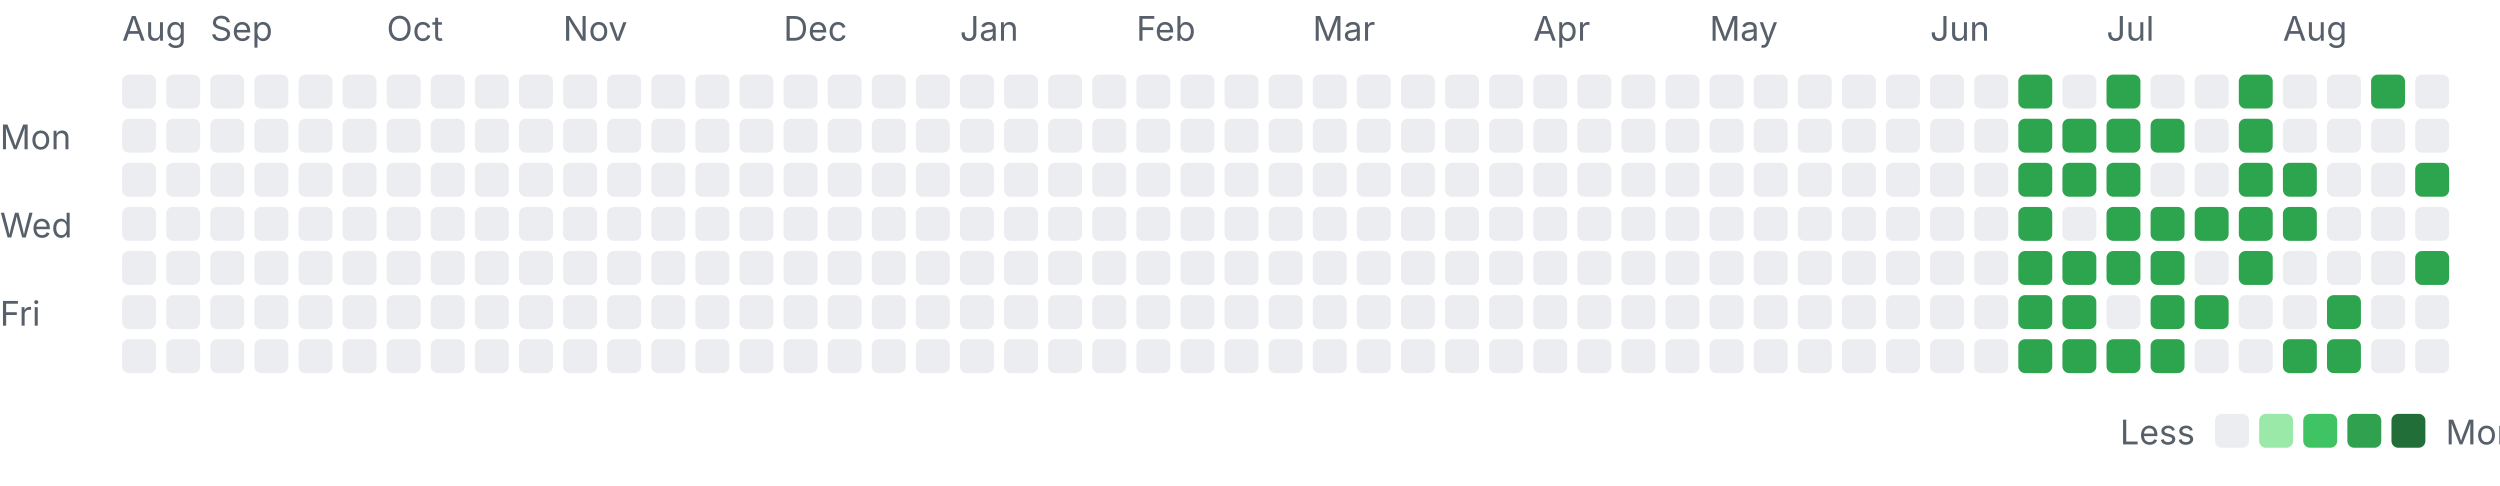
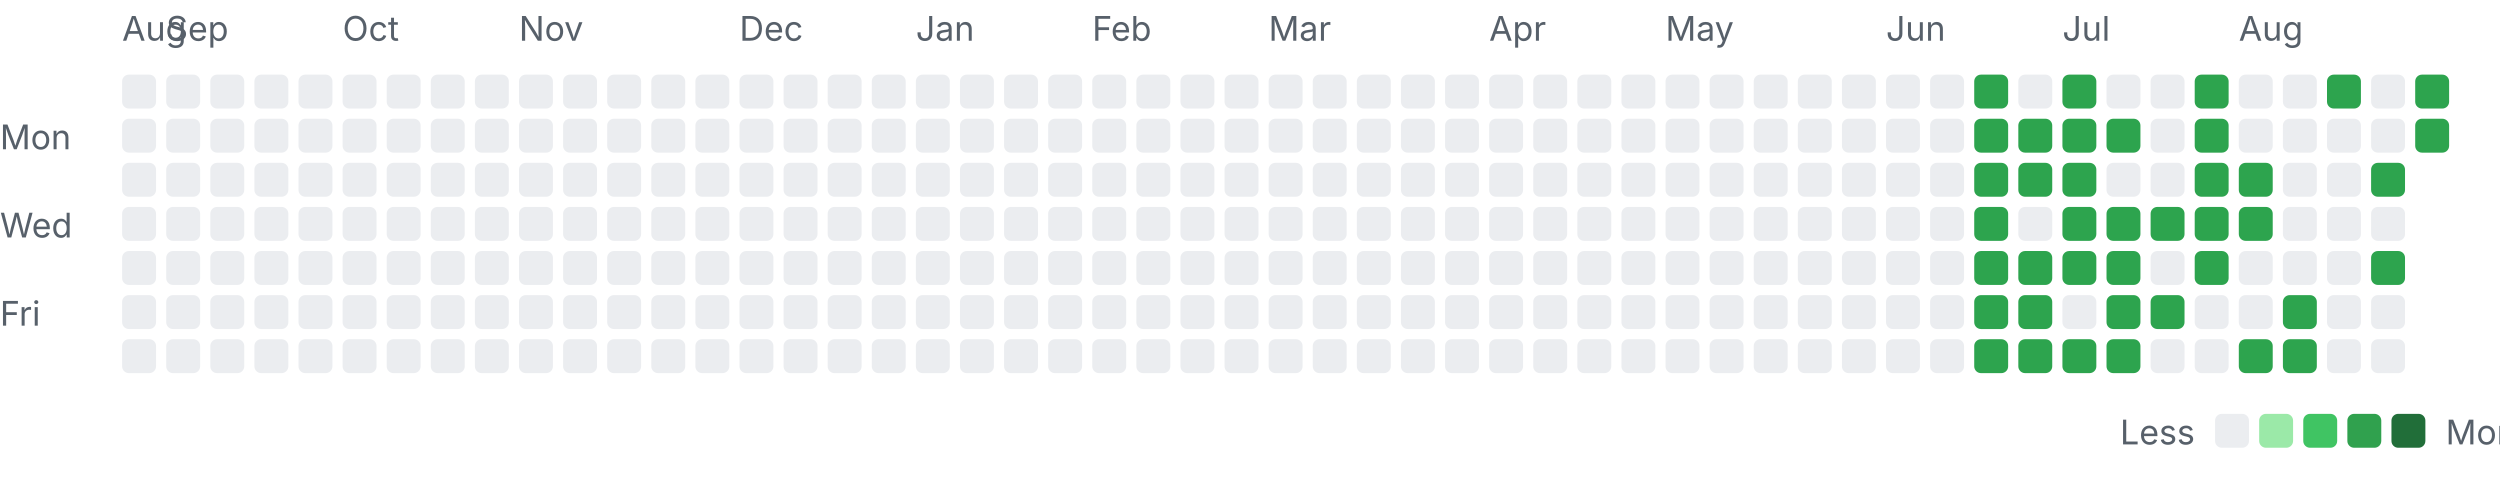
<svg xmlns="http://www.w3.org/2000/svg" viewBox="0 0 737 143" width="737" height="143" role="img" aria-label="Repository activity heatmap">
  <text x="36" y="12" font-size="10" fill="#57606a" font-family="-apple-system,BlinkMacSystemFont,Segoe UI,sans-serif">Aug</text>
-   <text x="62" y="12" font-size="10" fill="#57606a" font-family="-apple-system,BlinkMacSystemFont,Segoe UI,sans-serif">Sep</text>
-   <text x="114" y="12" font-size="10" fill="#57606a" font-family="-apple-system,BlinkMacSystemFont,Segoe UI,sans-serif">Oct</text>
-   <text x="166" y="12" font-size="10" fill="#57606a" font-family="-apple-system,BlinkMacSystemFont,Segoe UI,sans-serif">Nov</text>
-   <text x="231" y="12" font-size="10" fill="#57606a" font-family="-apple-system,BlinkMacSystemFont,Segoe UI,sans-serif">Dec</text>
-   <text x="283" y="12" font-size="10" fill="#57606a" font-family="-apple-system,BlinkMacSystemFont,Segoe UI,sans-serif">Jan</text>
-   <text x="335" y="12" font-size="10" fill="#57606a" font-family="-apple-system,BlinkMacSystemFont,Segoe UI,sans-serif">Feb</text>
-   <text x="387" y="12" font-size="10" fill="#57606a" font-family="-apple-system,BlinkMacSystemFont,Segoe UI,sans-serif">Mar</text>
-   <text x="452" y="12" font-size="10" fill="#57606a" font-family="-apple-system,BlinkMacSystemFont,Segoe UI,sans-serif">Apr</text>
-   <text x="504" y="12" font-size="10" fill="#57606a" font-family="-apple-system,BlinkMacSystemFont,Segoe UI,sans-serif">May</text>
-   <text x="569" y="12" font-size="10" fill="#57606a" font-family="-apple-system,BlinkMacSystemFont,Segoe UI,sans-serif">Jun</text>
-   <text x="621" y="12" font-size="10" fill="#57606a" font-family="-apple-system,BlinkMacSystemFont,Segoe UI,sans-serif">Jul</text>
-   <text x="673" y="12" font-size="10" fill="#57606a" font-family="-apple-system,BlinkMacSystemFont,Segoe UI,sans-serif">Aug</text>
+   <text x="49" y="12" font-size="10" fill="#57606a" font-family="-apple-system,BlinkMacSystemFont,Segoe UI,sans-serif">Sep</text>
+   <text x="101" y="12" font-size="10" fill="#57606a" font-family="-apple-system,BlinkMacSystemFont,Segoe UI,sans-serif">Oct</text>
+   <text x="153" y="12" font-size="10" fill="#57606a" font-family="-apple-system,BlinkMacSystemFont,Segoe UI,sans-serif">Nov</text>
+   <text x="218" y="12" font-size="10" fill="#57606a" font-family="-apple-system,BlinkMacSystemFont,Segoe UI,sans-serif">Dec</text>
+   <text x="270" y="12" font-size="10" fill="#57606a" font-family="-apple-system,BlinkMacSystemFont,Segoe UI,sans-serif">Jan</text>
+   <text x="322" y="12" font-size="10" fill="#57606a" font-family="-apple-system,BlinkMacSystemFont,Segoe UI,sans-serif">Feb</text>
+   <text x="374" y="12" font-size="10" fill="#57606a" font-family="-apple-system,BlinkMacSystemFont,Segoe UI,sans-serif">Mar</text>
+   <text x="439" y="12" font-size="10" fill="#57606a" font-family="-apple-system,BlinkMacSystemFont,Segoe UI,sans-serif">Apr</text>
+   <text x="491" y="12" font-size="10" fill="#57606a" font-family="-apple-system,BlinkMacSystemFont,Segoe UI,sans-serif">May</text>
+   <text x="556" y="12" font-size="10" fill="#57606a" font-family="-apple-system,BlinkMacSystemFont,Segoe UI,sans-serif">Jun</text>
+   <text x="608" y="12" font-size="10" fill="#57606a" font-family="-apple-system,BlinkMacSystemFont,Segoe UI,sans-serif">Jul</text>
+   <text x="660" y="12" font-size="10" fill="#57606a" font-family="-apple-system,BlinkMacSystemFont,Segoe UI,sans-serif">Aug</text>
  <text x="0" y="44" font-size="10" fill="#57606a" font-family="-apple-system,BlinkMacSystemFont,Segoe UI,sans-serif">Mon</text>
  <text x="0" y="70" font-size="10" fill="#57606a" font-family="-apple-system,BlinkMacSystemFont,Segoe UI,sans-serif">Wed</text>
  <text x="0" y="96" font-size="10" fill="#57606a" font-family="-apple-system,BlinkMacSystemFont,Segoe UI,sans-serif">Fri</text>
  <text x="625" y="131" font-size="10" fill="#57606a" font-family="-apple-system,BlinkMacSystemFont,Segoe UI,sans-serif">Less</text>
  <rect x="653" y="122" width="10" height="10" rx="2" fill="#ebedf0" />
  <rect x="666" y="122" width="10" height="10" rx="2" fill="#9be9a8" />
  <rect x="679" y="122" width="10" height="10" rx="2" fill="#40c463" />
  <rect x="692" y="122" width="10" height="10" rx="2" fill="#30a14e" />
  <rect x="705" y="122" width="10" height="10" rx="2" fill="#216e39" />
  <text x="721" y="131" font-size="10" fill="#57606a" font-family="-apple-system,BlinkMacSystemFont,Segoe UI,sans-serif">More</text>
  <rect x="36" y="22" width="10" height="10" rx="2" fill="#ebedf0" />
  <rect x="36" y="35" width="10" height="10" rx="2" fill="#ebedf0" />
  <rect x="36" y="48" width="10" height="10" rx="2" fill="#ebedf0" />
  <rect x="36" y="61" width="10" height="10" rx="2" fill="#ebedf0" />
  <rect x="36" y="74" width="10" height="10" rx="2" fill="#ebedf0" />
  <rect x="36" y="87" width="10" height="10" rx="2" fill="#ebedf0" />
  <rect x="36" y="100" width="10" height="10" rx="2" fill="#ebedf0" />
  <rect x="49" y="22" width="10" height="10" rx="2" fill="#ebedf0" />
  <rect x="49" y="35" width="10" height="10" rx="2" fill="#ebedf0" />
  <rect x="49" y="48" width="10" height="10" rx="2" fill="#ebedf0" />
  <rect x="49" y="61" width="10" height="10" rx="2" fill="#ebedf0" />
  <rect x="49" y="74" width="10" height="10" rx="2" fill="#ebedf0" />
  <rect x="49" y="87" width="10" height="10" rx="2" fill="#ebedf0" />
  <rect x="49" y="100" width="10" height="10" rx="2" fill="#ebedf0" />
  <rect x="62" y="22" width="10" height="10" rx="2" fill="#ebedf0" />
  <rect x="62" y="35" width="10" height="10" rx="2" fill="#ebedf0" />
  <rect x="62" y="48" width="10" height="10" rx="2" fill="#ebedf0" />
  <rect x="62" y="61" width="10" height="10" rx="2" fill="#ebedf0" />
  <rect x="62" y="74" width="10" height="10" rx="2" fill="#ebedf0" />
  <rect x="62" y="87" width="10" height="10" rx="2" fill="#ebedf0" />
  <rect x="62" y="100" width="10" height="10" rx="2" fill="#ebedf0" />
  <rect x="75" y="22" width="10" height="10" rx="2" fill="#ebedf0" />
  <rect x="75" y="35" width="10" height="10" rx="2" fill="#ebedf0" />
  <rect x="75" y="48" width="10" height="10" rx="2" fill="#ebedf0" />
  <rect x="75" y="61" width="10" height="10" rx="2" fill="#ebedf0" />
  <rect x="75" y="74" width="10" height="10" rx="2" fill="#ebedf0" />
  <rect x="75" y="87" width="10" height="10" rx="2" fill="#ebedf0" />
  <rect x="75" y="100" width="10" height="10" rx="2" fill="#ebedf0" />
  <rect x="88" y="22" width="10" height="10" rx="2" fill="#ebedf0" />
  <rect x="88" y="35" width="10" height="10" rx="2" fill="#ebedf0" />
  <rect x="88" y="48" width="10" height="10" rx="2" fill="#ebedf0" />
  <rect x="88" y="61" width="10" height="10" rx="2" fill="#ebedf0" />
  <rect x="88" y="74" width="10" height="10" rx="2" fill="#ebedf0" />
  <rect x="88" y="87" width="10" height="10" rx="2" fill="#ebedf0" />
  <rect x="88" y="100" width="10" height="10" rx="2" fill="#ebedf0" />
  <rect x="101" y="22" width="10" height="10" rx="2" fill="#ebedf0" />
  <rect x="101" y="35" width="10" height="10" rx="2" fill="#ebedf0" />
  <rect x="101" y="48" width="10" height="10" rx="2" fill="#ebedf0" />
  <rect x="101" y="61" width="10" height="10" rx="2" fill="#ebedf0" />
  <rect x="101" y="74" width="10" height="10" rx="2" fill="#ebedf0" />
  <rect x="101" y="87" width="10" height="10" rx="2" fill="#ebedf0" />
  <rect x="101" y="100" width="10" height="10" rx="2" fill="#ebedf0" />
  <rect x="114" y="22" width="10" height="10" rx="2" fill="#ebedf0" />
  <rect x="114" y="35" width="10" height="10" rx="2" fill="#ebedf0" />
  <rect x="114" y="48" width="10" height="10" rx="2" fill="#ebedf0" />
  <rect x="114" y="61" width="10" height="10" rx="2" fill="#ebedf0" />
  <rect x="114" y="74" width="10" height="10" rx="2" fill="#ebedf0" />
  <rect x="114" y="87" width="10" height="10" rx="2" fill="#ebedf0" />
  <rect x="114" y="100" width="10" height="10" rx="2" fill="#ebedf0" />
  <rect x="127" y="22" width="10" height="10" rx="2" fill="#ebedf0" />
  <rect x="127" y="35" width="10" height="10" rx="2" fill="#ebedf0" />
  <rect x="127" y="48" width="10" height="10" rx="2" fill="#ebedf0" />
  <rect x="127" y="61" width="10" height="10" rx="2" fill="#ebedf0" />
  <rect x="127" y="74" width="10" height="10" rx="2" fill="#ebedf0" />
  <rect x="127" y="87" width="10" height="10" rx="2" fill="#ebedf0" />
  <rect x="127" y="100" width="10" height="10" rx="2" fill="#ebedf0" />
  <rect x="140" y="22" width="10" height="10" rx="2" fill="#ebedf0" />
  <rect x="140" y="35" width="10" height="10" rx="2" fill="#ebedf0" />
  <rect x="140" y="48" width="10" height="10" rx="2" fill="#ebedf0" />
  <rect x="140" y="61" width="10" height="10" rx="2" fill="#ebedf0" />
  <rect x="140" y="74" width="10" height="10" rx="2" fill="#ebedf0" />
  <rect x="140" y="87" width="10" height="10" rx="2" fill="#ebedf0" />
  <rect x="140" y="100" width="10" height="10" rx="2" fill="#ebedf0" />
  <rect x="153" y="22" width="10" height="10" rx="2" fill="#ebedf0" />
  <rect x="153" y="35" width="10" height="10" rx="2" fill="#ebedf0" />
  <rect x="153" y="48" width="10" height="10" rx="2" fill="#ebedf0" />
  <rect x="153" y="61" width="10" height="10" rx="2" fill="#ebedf0" />
  <rect x="153" y="74" width="10" height="10" rx="2" fill="#ebedf0" />
  <rect x="153" y="87" width="10" height="10" rx="2" fill="#ebedf0" />
  <rect x="153" y="100" width="10" height="10" rx="2" fill="#ebedf0" />
  <rect x="166" y="22" width="10" height="10" rx="2" fill="#ebedf0" />
  <rect x="166" y="35" width="10" height="10" rx="2" fill="#ebedf0" />
  <rect x="166" y="48" width="10" height="10" rx="2" fill="#ebedf0" />
  <rect x="166" y="61" width="10" height="10" rx="2" fill="#ebedf0" />
  <rect x="166" y="74" width="10" height="10" rx="2" fill="#ebedf0" />
  <rect x="166" y="87" width="10" height="10" rx="2" fill="#ebedf0" />
  <rect x="166" y="100" width="10" height="10" rx="2" fill="#ebedf0" />
  <rect x="179" y="22" width="10" height="10" rx="2" fill="#ebedf0" />
  <rect x="179" y="35" width="10" height="10" rx="2" fill="#ebedf0" />
  <rect x="179" y="48" width="10" height="10" rx="2" fill="#ebedf0" />
  <rect x="179" y="61" width="10" height="10" rx="2" fill="#ebedf0" />
  <rect x="179" y="74" width="10" height="10" rx="2" fill="#ebedf0" />
  <rect x="179" y="87" width="10" height="10" rx="2" fill="#ebedf0" />
  <rect x="179" y="100" width="10" height="10" rx="2" fill="#ebedf0" />
  <rect x="192" y="22" width="10" height="10" rx="2" fill="#ebedf0" />
  <rect x="192" y="35" width="10" height="10" rx="2" fill="#ebedf0" />
  <rect x="192" y="48" width="10" height="10" rx="2" fill="#ebedf0" />
  <rect x="192" y="61" width="10" height="10" rx="2" fill="#ebedf0" />
  <rect x="192" y="74" width="10" height="10" rx="2" fill="#ebedf0" />
  <rect x="192" y="87" width="10" height="10" rx="2" fill="#ebedf0" />
  <rect x="192" y="100" width="10" height="10" rx="2" fill="#ebedf0" />
  <rect x="205" y="22" width="10" height="10" rx="2" fill="#ebedf0" />
  <rect x="205" y="35" width="10" height="10" rx="2" fill="#ebedf0" />
  <rect x="205" y="48" width="10" height="10" rx="2" fill="#ebedf0" />
  <rect x="205" y="61" width="10" height="10" rx="2" fill="#ebedf0" />
  <rect x="205" y="74" width="10" height="10" rx="2" fill="#ebedf0" />
  <rect x="205" y="87" width="10" height="10" rx="2" fill="#ebedf0" />
  <rect x="205" y="100" width="10" height="10" rx="2" fill="#ebedf0" />
  <rect x="218" y="22" width="10" height="10" rx="2" fill="#ebedf0" />
  <rect x="218" y="35" width="10" height="10" rx="2" fill="#ebedf0" />
  <rect x="218" y="48" width="10" height="10" rx="2" fill="#ebedf0" />
  <rect x="218" y="61" width="10" height="10" rx="2" fill="#ebedf0" />
  <rect x="218" y="74" width="10" height="10" rx="2" fill="#ebedf0" />
  <rect x="218" y="87" width="10" height="10" rx="2" fill="#ebedf0" />
  <rect x="218" y="100" width="10" height="10" rx="2" fill="#ebedf0" />
  <rect x="231" y="22" width="10" height="10" rx="2" fill="#ebedf0" />
  <rect x="231" y="35" width="10" height="10" rx="2" fill="#ebedf0" />
  <rect x="231" y="48" width="10" height="10" rx="2" fill="#ebedf0" />
  <rect x="231" y="61" width="10" height="10" rx="2" fill="#ebedf0" />
  <rect x="231" y="74" width="10" height="10" rx="2" fill="#ebedf0" />
  <rect x="231" y="87" width="10" height="10" rx="2" fill="#ebedf0" />
  <rect x="231" y="100" width="10" height="10" rx="2" fill="#ebedf0" />
  <rect x="244" y="22" width="10" height="10" rx="2" fill="#ebedf0" />
  <rect x="244" y="35" width="10" height="10" rx="2" fill="#ebedf0" />
  <rect x="244" y="48" width="10" height="10" rx="2" fill="#ebedf0" />
  <rect x="244" y="61" width="10" height="10" rx="2" fill="#ebedf0" />
  <rect x="244" y="74" width="10" height="10" rx="2" fill="#ebedf0" />
  <rect x="244" y="87" width="10" height="10" rx="2" fill="#ebedf0" />
  <rect x="244" y="100" width="10" height="10" rx="2" fill="#ebedf0" />
  <rect x="257" y="22" width="10" height="10" rx="2" fill="#ebedf0" />
  <rect x="257" y="35" width="10" height="10" rx="2" fill="#ebedf0" />
  <rect x="257" y="48" width="10" height="10" rx="2" fill="#ebedf0" />
  <rect x="257" y="61" width="10" height="10" rx="2" fill="#ebedf0" />
  <rect x="257" y="74" width="10" height="10" rx="2" fill="#ebedf0" />
  <rect x="257" y="87" width="10" height="10" rx="2" fill="#ebedf0" />
  <rect x="257" y="100" width="10" height="10" rx="2" fill="#ebedf0" />
  <rect x="270" y="22" width="10" height="10" rx="2" fill="#ebedf0" />
  <rect x="270" y="35" width="10" height="10" rx="2" fill="#ebedf0" />
  <rect x="270" y="48" width="10" height="10" rx="2" fill="#ebedf0" />
  <rect x="270" y="61" width="10" height="10" rx="2" fill="#ebedf0" />
  <rect x="270" y="74" width="10" height="10" rx="2" fill="#ebedf0" />
  <rect x="270" y="87" width="10" height="10" rx="2" fill="#ebedf0" />
  <rect x="270" y="100" width="10" height="10" rx="2" fill="#ebedf0" />
  <rect x="283" y="22" width="10" height="10" rx="2" fill="#ebedf0" />
  <rect x="283" y="35" width="10" height="10" rx="2" fill="#ebedf0" />
  <rect x="283" y="48" width="10" height="10" rx="2" fill="#ebedf0" />
  <rect x="283" y="61" width="10" height="10" rx="2" fill="#ebedf0" />
  <rect x="283" y="74" width="10" height="10" rx="2" fill="#ebedf0" />
  <rect x="283" y="87" width="10" height="10" rx="2" fill="#ebedf0" />
  <rect x="283" y="100" width="10" height="10" rx="2" fill="#ebedf0" />
  <rect x="296" y="22" width="10" height="10" rx="2" fill="#ebedf0" />
  <rect x="296" y="35" width="10" height="10" rx="2" fill="#ebedf0" />
  <rect x="296" y="48" width="10" height="10" rx="2" fill="#ebedf0" />
  <rect x="296" y="61" width="10" height="10" rx="2" fill="#ebedf0" />
  <rect x="296" y="74" width="10" height="10" rx="2" fill="#ebedf0" />
  <rect x="296" y="87" width="10" height="10" rx="2" fill="#ebedf0" />
  <rect x="296" y="100" width="10" height="10" rx="2" fill="#ebedf0" />
  <rect x="309" y="22" width="10" height="10" rx="2" fill="#ebedf0" />
  <rect x="309" y="35" width="10" height="10" rx="2" fill="#ebedf0" />
  <rect x="309" y="48" width="10" height="10" rx="2" fill="#ebedf0" />
  <rect x="309" y="61" width="10" height="10" rx="2" fill="#ebedf0" />
  <rect x="309" y="74" width="10" height="10" rx="2" fill="#ebedf0" />
  <rect x="309" y="87" width="10" height="10" rx="2" fill="#ebedf0" />
  <rect x="309" y="100" width="10" height="10" rx="2" fill="#ebedf0" />
  <rect x="322" y="22" width="10" height="10" rx="2" fill="#ebedf0" />
  <rect x="322" y="35" width="10" height="10" rx="2" fill="#ebedf0" />
  <rect x="322" y="48" width="10" height="10" rx="2" fill="#ebedf0" />
  <rect x="322" y="61" width="10" height="10" rx="2" fill="#ebedf0" />
  <rect x="322" y="74" width="10" height="10" rx="2" fill="#ebedf0" />
  <rect x="322" y="87" width="10" height="10" rx="2" fill="#ebedf0" />
  <rect x="322" y="100" width="10" height="10" rx="2" fill="#ebedf0" />
  <rect x="335" y="22" width="10" height="10" rx="2" fill="#ebedf0" />
  <rect x="335" y="35" width="10" height="10" rx="2" fill="#ebedf0" />
  <rect x="335" y="48" width="10" height="10" rx="2" fill="#ebedf0" />
  <rect x="335" y="61" width="10" height="10" rx="2" fill="#ebedf0" />
  <rect x="335" y="74" width="10" height="10" rx="2" fill="#ebedf0" />
  <rect x="335" y="87" width="10" height="10" rx="2" fill="#ebedf0" />
  <rect x="335" y="100" width="10" height="10" rx="2" fill="#ebedf0" />
  <rect x="348" y="22" width="10" height="10" rx="2" fill="#ebedf0" />
  <rect x="348" y="35" width="10" height="10" rx="2" fill="#ebedf0" />
  <rect x="348" y="48" width="10" height="10" rx="2" fill="#ebedf0" />
  <rect x="348" y="61" width="10" height="10" rx="2" fill="#ebedf0" />
  <rect x="348" y="74" width="10" height="10" rx="2" fill="#ebedf0" />
  <rect x="348" y="87" width="10" height="10" rx="2" fill="#ebedf0" />
  <rect x="348" y="100" width="10" height="10" rx="2" fill="#ebedf0" />
  <rect x="361" y="22" width="10" height="10" rx="2" fill="#ebedf0" />
  <rect x="361" y="35" width="10" height="10" rx="2" fill="#ebedf0" />
  <rect x="361" y="48" width="10" height="10" rx="2" fill="#ebedf0" />
  <rect x="361" y="61" width="10" height="10" rx="2" fill="#ebedf0" />
  <rect x="361" y="74" width="10" height="10" rx="2" fill="#ebedf0" />
  <rect x="361" y="87" width="10" height="10" rx="2" fill="#ebedf0" />
  <rect x="361" y="100" width="10" height="10" rx="2" fill="#ebedf0" />
  <rect x="374" y="22" width="10" height="10" rx="2" fill="#ebedf0" />
  <rect x="374" y="35" width="10" height="10" rx="2" fill="#ebedf0" />
  <rect x="374" y="48" width="10" height="10" rx="2" fill="#ebedf0" />
  <rect x="374" y="61" width="10" height="10" rx="2" fill="#ebedf0" />
  <rect x="374" y="74" width="10" height="10" rx="2" fill="#ebedf0" />
  <rect x="374" y="87" width="10" height="10" rx="2" fill="#ebedf0" />
  <rect x="374" y="100" width="10" height="10" rx="2" fill="#ebedf0" />
  <rect x="387" y="22" width="10" height="10" rx="2" fill="#ebedf0" />
  <rect x="387" y="35" width="10" height="10" rx="2" fill="#ebedf0" />
  <rect x="387" y="48" width="10" height="10" rx="2" fill="#ebedf0" />
  <rect x="387" y="61" width="10" height="10" rx="2" fill="#ebedf0" />
  <rect x="387" y="74" width="10" height="10" rx="2" fill="#ebedf0" />
  <rect x="387" y="87" width="10" height="10" rx="2" fill="#ebedf0" />
  <rect x="387" y="100" width="10" height="10" rx="2" fill="#ebedf0" />
  <rect x="400" y="22" width="10" height="10" rx="2" fill="#ebedf0" />
  <rect x="400" y="35" width="10" height="10" rx="2" fill="#ebedf0" />
  <rect x="400" y="48" width="10" height="10" rx="2" fill="#ebedf0" />
  <rect x="400" y="61" width="10" height="10" rx="2" fill="#ebedf0" />
  <rect x="400" y="74" width="10" height="10" rx="2" fill="#ebedf0" />
  <rect x="400" y="87" width="10" height="10" rx="2" fill="#ebedf0" />
  <rect x="400" y="100" width="10" height="10" rx="2" fill="#ebedf0" />
  <rect x="413" y="22" width="10" height="10" rx="2" fill="#ebedf0" />
  <rect x="413" y="35" width="10" height="10" rx="2" fill="#ebedf0" />
  <rect x="413" y="48" width="10" height="10" rx="2" fill="#ebedf0" />
  <rect x="413" y="61" width="10" height="10" rx="2" fill="#ebedf0" />
  <rect x="413" y="74" width="10" height="10" rx="2" fill="#ebedf0" />
  <rect x="413" y="87" width="10" height="10" rx="2" fill="#ebedf0" />
  <rect x="413" y="100" width="10" height="10" rx="2" fill="#ebedf0" />
  <rect x="426" y="22" width="10" height="10" rx="2" fill="#ebedf0" />
  <rect x="426" y="35" width="10" height="10" rx="2" fill="#ebedf0" />
  <rect x="426" y="48" width="10" height="10" rx="2" fill="#ebedf0" />
  <rect x="426" y="61" width="10" height="10" rx="2" fill="#ebedf0" />
  <rect x="426" y="74" width="10" height="10" rx="2" fill="#ebedf0" />
  <rect x="426" y="87" width="10" height="10" rx="2" fill="#ebedf0" />
  <rect x="426" y="100" width="10" height="10" rx="2" fill="#ebedf0" />
  <rect x="439" y="22" width="10" height="10" rx="2" fill="#ebedf0" />
  <rect x="439" y="35" width="10" height="10" rx="2" fill="#ebedf0" />
  <rect x="439" y="48" width="10" height="10" rx="2" fill="#ebedf0" />
  <rect x="439" y="61" width="10" height="10" rx="2" fill="#ebedf0" />
  <rect x="439" y="74" width="10" height="10" rx="2" fill="#ebedf0" />
  <rect x="439" y="87" width="10" height="10" rx="2" fill="#ebedf0" />
  <rect x="439" y="100" width="10" height="10" rx="2" fill="#ebedf0" />
  <rect x="452" y="22" width="10" height="10" rx="2" fill="#ebedf0" />
  <rect x="452" y="35" width="10" height="10" rx="2" fill="#ebedf0" />
  <rect x="452" y="48" width="10" height="10" rx="2" fill="#ebedf0" />
  <rect x="452" y="61" width="10" height="10" rx="2" fill="#ebedf0" />
  <rect x="452" y="74" width="10" height="10" rx="2" fill="#ebedf0" />
  <rect x="452" y="87" width="10" height="10" rx="2" fill="#ebedf0" />
  <rect x="452" y="100" width="10" height="10" rx="2" fill="#ebedf0" />
  <rect x="465" y="22" width="10" height="10" rx="2" fill="#ebedf0" />
  <rect x="465" y="35" width="10" height="10" rx="2" fill="#ebedf0" />
  <rect x="465" y="48" width="10" height="10" rx="2" fill="#ebedf0" />
  <rect x="465" y="61" width="10" height="10" rx="2" fill="#ebedf0" />
  <rect x="465" y="74" width="10" height="10" rx="2" fill="#ebedf0" />
  <rect x="465" y="87" width="10" height="10" rx="2" fill="#ebedf0" />
  <rect x="465" y="100" width="10" height="10" rx="2" fill="#ebedf0" />
  <rect x="478" y="22" width="10" height="10" rx="2" fill="#ebedf0" />
  <rect x="478" y="35" width="10" height="10" rx="2" fill="#ebedf0" />
  <rect x="478" y="48" width="10" height="10" rx="2" fill="#ebedf0" />
  <rect x="478" y="61" width="10" height="10" rx="2" fill="#ebedf0" />
  <rect x="478" y="74" width="10" height="10" rx="2" fill="#ebedf0" />
  <rect x="478" y="87" width="10" height="10" rx="2" fill="#ebedf0" />
  <rect x="478" y="100" width="10" height="10" rx="2" fill="#ebedf0" />
  <rect x="491" y="22" width="10" height="10" rx="2" fill="#ebedf0" />
  <rect x="491" y="35" width="10" height="10" rx="2" fill="#ebedf0" />
  <rect x="491" y="48" width="10" height="10" rx="2" fill="#ebedf0" />
  <rect x="491" y="61" width="10" height="10" rx="2" fill="#ebedf0" />
  <rect x="491" y="74" width="10" height="10" rx="2" fill="#ebedf0" />
  <rect x="491" y="87" width="10" height="10" rx="2" fill="#ebedf0" />
  <rect x="491" y="100" width="10" height="10" rx="2" fill="#ebedf0" />
  <rect x="504" y="22" width="10" height="10" rx="2" fill="#ebedf0" />
  <rect x="504" y="35" width="10" height="10" rx="2" fill="#ebedf0" />
  <rect x="504" y="48" width="10" height="10" rx="2" fill="#ebedf0" />
  <rect x="504" y="61" width="10" height="10" rx="2" fill="#ebedf0" />
  <rect x="504" y="74" width="10" height="10" rx="2" fill="#ebedf0" />
  <rect x="504" y="87" width="10" height="10" rx="2" fill="#ebedf0" />
  <rect x="504" y="100" width="10" height="10" rx="2" fill="#ebedf0" />
  <rect x="517" y="22" width="10" height="10" rx="2" fill="#ebedf0" />
  <rect x="517" y="35" width="10" height="10" rx="2" fill="#ebedf0" />
  <rect x="517" y="48" width="10" height="10" rx="2" fill="#ebedf0" />
  <rect x="517" y="61" width="10" height="10" rx="2" fill="#ebedf0" />
  <rect x="517" y="74" width="10" height="10" rx="2" fill="#ebedf0" />
  <rect x="517" y="87" width="10" height="10" rx="2" fill="#ebedf0" />
  <rect x="517" y="100" width="10" height="10" rx="2" fill="#ebedf0" />
  <rect x="530" y="22" width="10" height="10" rx="2" fill="#ebedf0" />
  <rect x="530" y="35" width="10" height="10" rx="2" fill="#ebedf0" />
  <rect x="530" y="48" width="10" height="10" rx="2" fill="#ebedf0" />
  <rect x="530" y="61" width="10" height="10" rx="2" fill="#ebedf0" />
  <rect x="530" y="74" width="10" height="10" rx="2" fill="#ebedf0" />
  <rect x="530" y="87" width="10" height="10" rx="2" fill="#ebedf0" />
  <rect x="530" y="100" width="10" height="10" rx="2" fill="#ebedf0" />
  <rect x="543" y="22" width="10" height="10" rx="2" fill="#ebedf0" />
  <rect x="543" y="35" width="10" height="10" rx="2" fill="#ebedf0" />
  <rect x="543" y="48" width="10" height="10" rx="2" fill="#ebedf0" />
  <rect x="543" y="61" width="10" height="10" rx="2" fill="#ebedf0" />
  <rect x="543" y="74" width="10" height="10" rx="2" fill="#ebedf0" />
  <rect x="543" y="87" width="10" height="10" rx="2" fill="#ebedf0" />
  <rect x="543" y="100" width="10" height="10" rx="2" fill="#ebedf0" />
  <rect x="556" y="22" width="10" height="10" rx="2" fill="#ebedf0" />
  <rect x="556" y="35" width="10" height="10" rx="2" fill="#ebedf0" />
  <rect x="556" y="48" width="10" height="10" rx="2" fill="#ebedf0" />
  <rect x="556" y="61" width="10" height="10" rx="2" fill="#ebedf0" />
  <rect x="556" y="74" width="10" height="10" rx="2" fill="#ebedf0" />
  <rect x="556" y="87" width="10" height="10" rx="2" fill="#ebedf0" />
  <rect x="556" y="100" width="10" height="10" rx="2" fill="#ebedf0" />
  <rect x="569" y="22" width="10" height="10" rx="2" fill="#ebedf0" />
  <rect x="569" y="35" width="10" height="10" rx="2" fill="#ebedf0" />
  <rect x="569" y="48" width="10" height="10" rx="2" fill="#ebedf0" />
  <rect x="569" y="61" width="10" height="10" rx="2" fill="#ebedf0" />
  <rect x="569" y="74" width="10" height="10" rx="2" fill="#ebedf0" />
  <rect x="569" y="87" width="10" height="10" rx="2" fill="#ebedf0" />
  <rect x="569" y="100" width="10" height="10" rx="2" fill="#ebedf0" />
-   <rect x="582" y="22" width="10" height="10" rx="2" fill="#ebedf0" />
-   <rect x="582" y="35" width="10" height="10" rx="2" fill="#ebedf0" />
-   <rect x="582" y="48" width="10" height="10" rx="2" fill="#ebedf0" />
-   <rect x="582" y="61" width="10" height="10" rx="2" fill="#ebedf0" />
-   <rect x="582" y="74" width="10" height="10" rx="2" fill="#ebedf0" />
-   <rect x="582" y="87" width="10" height="10" rx="2" fill="#ebedf0" />
-   <rect x="582" y="100" width="10" height="10" rx="2" fill="#ebedf0" />
-   <rect x="595" y="22" width="10" height="10" rx="2" fill="#2da44e" />
+   <rect x="582" y="22" width="10" height="10" rx="2" fill="#2da44e" />
+   <rect x="582" y="35" width="10" height="10" rx="2" fill="#2da44e" />
+   <rect x="582" y="48" width="10" height="10" rx="2" fill="#2da44e" />
+   <rect x="582" y="61" width="10" height="10" rx="2" fill="#2da44e" />
+   <rect x="582" y="74" width="10" height="10" rx="2" fill="#2da44e" />
+   <rect x="582" y="87" width="10" height="10" rx="2" fill="#2da44e" />
+   <rect x="582" y="100" width="10" height="10" rx="2" fill="#2da44e" />
+   <rect x="595" y="22" width="10" height="10" rx="2" fill="#ebedf0" />
  <rect x="595" y="35" width="10" height="10" rx="2" fill="#2da44e" />
  <rect x="595" y="48" width="10" height="10" rx="2" fill="#2da44e" />
-   <rect x="595" y="61" width="10" height="10" rx="2" fill="#2da44e" />
+   <rect x="595" y="61" width="10" height="10" rx="2" fill="#ebedf0" />
  <rect x="595" y="74" width="10" height="10" rx="2" fill="#2da44e" />
  <rect x="595" y="87" width="10" height="10" rx="2" fill="#2da44e" />
  <rect x="595" y="100" width="10" height="10" rx="2" fill="#2da44e" />
-   <rect x="608" y="22" width="10" height="10" rx="2" fill="#ebedf0" />
+   <rect x="608" y="22" width="10" height="10" rx="2" fill="#2da44e" />
  <rect x="608" y="35" width="10" height="10" rx="2" fill="#2da44e" />
  <rect x="608" y="48" width="10" height="10" rx="2" fill="#2da44e" />
-   <rect x="608" y="61" width="10" height="10" rx="2" fill="#ebedf0" />
+   <rect x="608" y="61" width="10" height="10" rx="2" fill="#2da44e" />
  <rect x="608" y="74" width="10" height="10" rx="2" fill="#2da44e" />
-   <rect x="608" y="87" width="10" height="10" rx="2" fill="#2da44e" />
+   <rect x="608" y="87" width="10" height="10" rx="2" fill="#ebedf0" />
  <rect x="608" y="100" width="10" height="10" rx="2" fill="#2da44e" />
-   <rect x="621" y="22" width="10" height="10" rx="2" fill="#2da44e" />
+   <rect x="621" y="22" width="10" height="10" rx="2" fill="#ebedf0" />
  <rect x="621" y="35" width="10" height="10" rx="2" fill="#2da44e" />
-   <rect x="621" y="48" width="10" height="10" rx="2" fill="#2da44e" />
+   <rect x="621" y="48" width="10" height="10" rx="2" fill="#ebedf0" />
  <rect x="621" y="61" width="10" height="10" rx="2" fill="#2da44e" />
  <rect x="621" y="74" width="10" height="10" rx="2" fill="#2da44e" />
-   <rect x="621" y="87" width="10" height="10" rx="2" fill="#ebedf0" />
+   <rect x="621" y="87" width="10" height="10" rx="2" fill="#2da44e" />
  <rect x="621" y="100" width="10" height="10" rx="2" fill="#2da44e" />
  <rect x="634" y="22" width="10" height="10" rx="2" fill="#ebedf0" />
-   <rect x="634" y="35" width="10" height="10" rx="2" fill="#2da44e" />
+   <rect x="634" y="35" width="10" height="10" rx="2" fill="#ebedf0" />
  <rect x="634" y="48" width="10" height="10" rx="2" fill="#ebedf0" />
  <rect x="634" y="61" width="10" height="10" rx="2" fill="#2da44e" />
-   <rect x="634" y="74" width="10" height="10" rx="2" fill="#2da44e" />
+   <rect x="634" y="74" width="10" height="10" rx="2" fill="#ebedf0" />
  <rect x="634" y="87" width="10" height="10" rx="2" fill="#2da44e" />
-   <rect x="634" y="100" width="10" height="10" rx="2" fill="#2da44e" />
-   <rect x="647" y="22" width="10" height="10" rx="2" fill="#ebedf0" />
-   <rect x="647" y="35" width="10" height="10" rx="2" fill="#ebedf0" />
-   <rect x="647" y="48" width="10" height="10" rx="2" fill="#ebedf0" />
+   <rect x="634" y="100" width="10" height="10" rx="2" fill="#ebedf0" />
+   <rect x="647" y="22" width="10" height="10" rx="2" fill="#2da44e" />
+   <rect x="647" y="35" width="10" height="10" rx="2" fill="#2da44e" />
+   <rect x="647" y="48" width="10" height="10" rx="2" fill="#2da44e" />
  <rect x="647" y="61" width="10" height="10" rx="2" fill="#2da44e" />
-   <rect x="647" y="74" width="10" height="10" rx="2" fill="#ebedf0" />
-   <rect x="647" y="87" width="10" height="10" rx="2" fill="#2da44e" />
+   <rect x="647" y="74" width="10" height="10" rx="2" fill="#2da44e" />
+   <rect x="647" y="87" width="10" height="10" rx="2" fill="#ebedf0" />
  <rect x="647" y="100" width="10" height="10" rx="2" fill="#ebedf0" />
-   <rect x="660" y="22" width="10" height="10" rx="2" fill="#2da44e" />
-   <rect x="660" y="35" width="10" height="10" rx="2" fill="#2da44e" />
+   <rect x="660" y="22" width="10" height="10" rx="2" fill="#ebedf0" />
+   <rect x="660" y="35" width="10" height="10" rx="2" fill="#ebedf0" />
  <rect x="660" y="48" width="10" height="10" rx="2" fill="#2da44e" />
  <rect x="660" y="61" width="10" height="10" rx="2" fill="#2da44e" />
-   <rect x="660" y="74" width="10" height="10" rx="2" fill="#2da44e" />
+   <rect x="660" y="74" width="10" height="10" rx="2" fill="#ebedf0" />
  <rect x="660" y="87" width="10" height="10" rx="2" fill="#ebedf0" />
-   <rect x="660" y="100" width="10" height="10" rx="2" fill="#ebedf0" />
+   <rect x="660" y="100" width="10" height="10" rx="2" fill="#2da44e" />
  <rect x="673" y="22" width="10" height="10" rx="2" fill="#ebedf0" />
  <rect x="673" y="35" width="10" height="10" rx="2" fill="#ebedf0" />
-   <rect x="673" y="48" width="10" height="10" rx="2" fill="#2da44e" />
-   <rect x="673" y="61" width="10" height="10" rx="2" fill="#2da44e" />
+   <rect x="673" y="48" width="10" height="10" rx="2" fill="#ebedf0" />
+   <rect x="673" y="61" width="10" height="10" rx="2" fill="#ebedf0" />
  <rect x="673" y="74" width="10" height="10" rx="2" fill="#ebedf0" />
-   <rect x="673" y="87" width="10" height="10" rx="2" fill="#ebedf0" />
+   <rect x="673" y="87" width="10" height="10" rx="2" fill="#2da44e" />
  <rect x="673" y="100" width="10" height="10" rx="2" fill="#2da44e" />
-   <rect x="686" y="22" width="10" height="10" rx="2" fill="#ebedf0" />
+   <rect x="686" y="22" width="10" height="10" rx="2" fill="#2da44e" />
  <rect x="686" y="35" width="10" height="10" rx="2" fill="#ebedf0" />
  <rect x="686" y="48" width="10" height="10" rx="2" fill="#ebedf0" />
  <rect x="686" y="61" width="10" height="10" rx="2" fill="#ebedf0" />
  <rect x="686" y="74" width="10" height="10" rx="2" fill="#ebedf0" />
-   <rect x="686" y="87" width="10" height="10" rx="2" fill="#2da44e" />
-   <rect x="686" y="100" width="10" height="10" rx="2" fill="#2da44e" />
-   <rect x="699" y="22" width="10" height="10" rx="2" fill="#2da44e" />
+   <rect x="686" y="87" width="10" height="10" rx="2" fill="#ebedf0" />
+   <rect x="686" y="100" width="10" height="10" rx="2" fill="#ebedf0" />
+   <rect x="699" y="22" width="10" height="10" rx="2" fill="#ebedf0" />
  <rect x="699" y="35" width="10" height="10" rx="2" fill="#ebedf0" />
-   <rect x="699" y="48" width="10" height="10" rx="2" fill="#ebedf0" />
+   <rect x="699" y="48" width="10" height="10" rx="2" fill="#2da44e" />
  <rect x="699" y="61" width="10" height="10" rx="2" fill="#ebedf0" />
-   <rect x="699" y="74" width="10" height="10" rx="2" fill="#ebedf0" />
+   <rect x="699" y="74" width="10" height="10" rx="2" fill="#2da44e" />
  <rect x="699" y="87" width="10" height="10" rx="2" fill="#ebedf0" />
  <rect x="699" y="100" width="10" height="10" rx="2" fill="#ebedf0" />
-   <rect x="712" y="22" width="10" height="10" rx="2" fill="#ebedf0" />
-   <rect x="712" y="35" width="10" height="10" rx="2" fill="#ebedf0" />
-   <rect x="712" y="48" width="10" height="10" rx="2" fill="#2da44e" />
-   <rect x="712" y="61" width="10" height="10" rx="2" fill="#ebedf0" />
-   <rect x="712" y="74" width="10" height="10" rx="2" fill="#2da44e" />
-   <rect x="712" y="87" width="10" height="10" rx="2" fill="#ebedf0" />
-   <rect x="712" y="100" width="10" height="10" rx="2" fill="#ebedf0" />
+   <rect x="712" y="22" width="10" height="10" rx="2" fill="#2da44e" />
+   <rect x="712" y="35" width="10" height="10" rx="2" fill="#2da44e" />
</svg>
